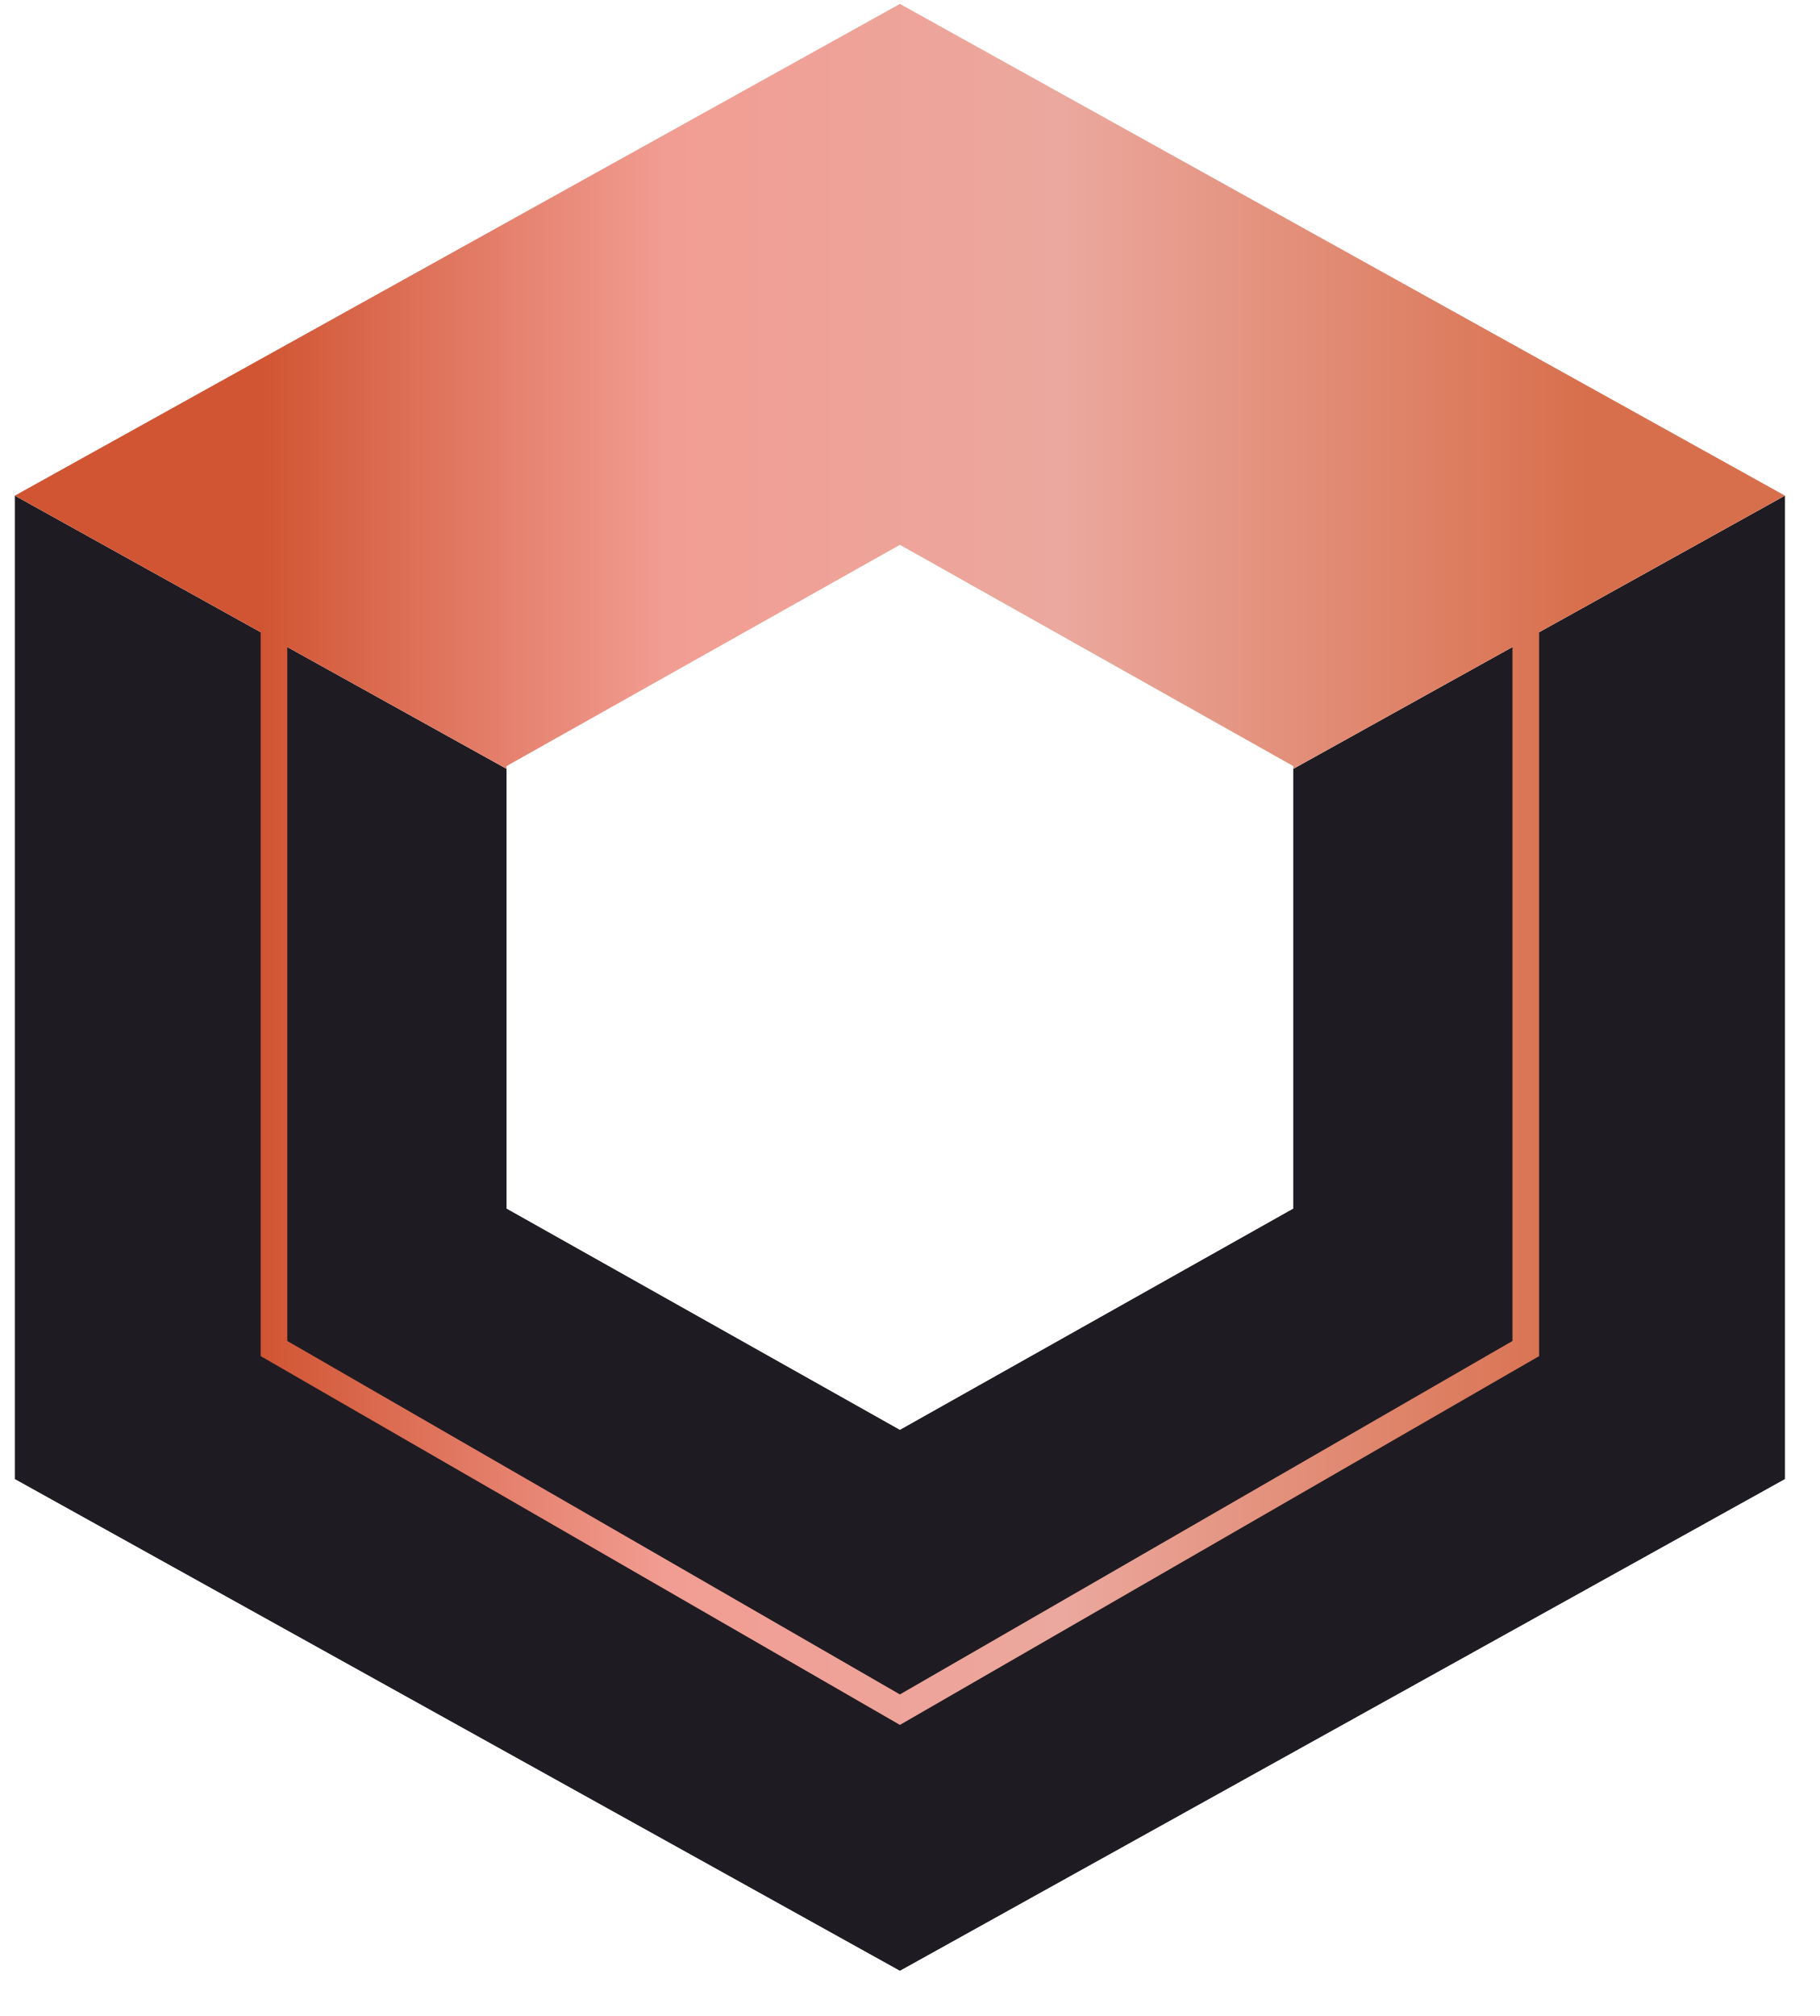
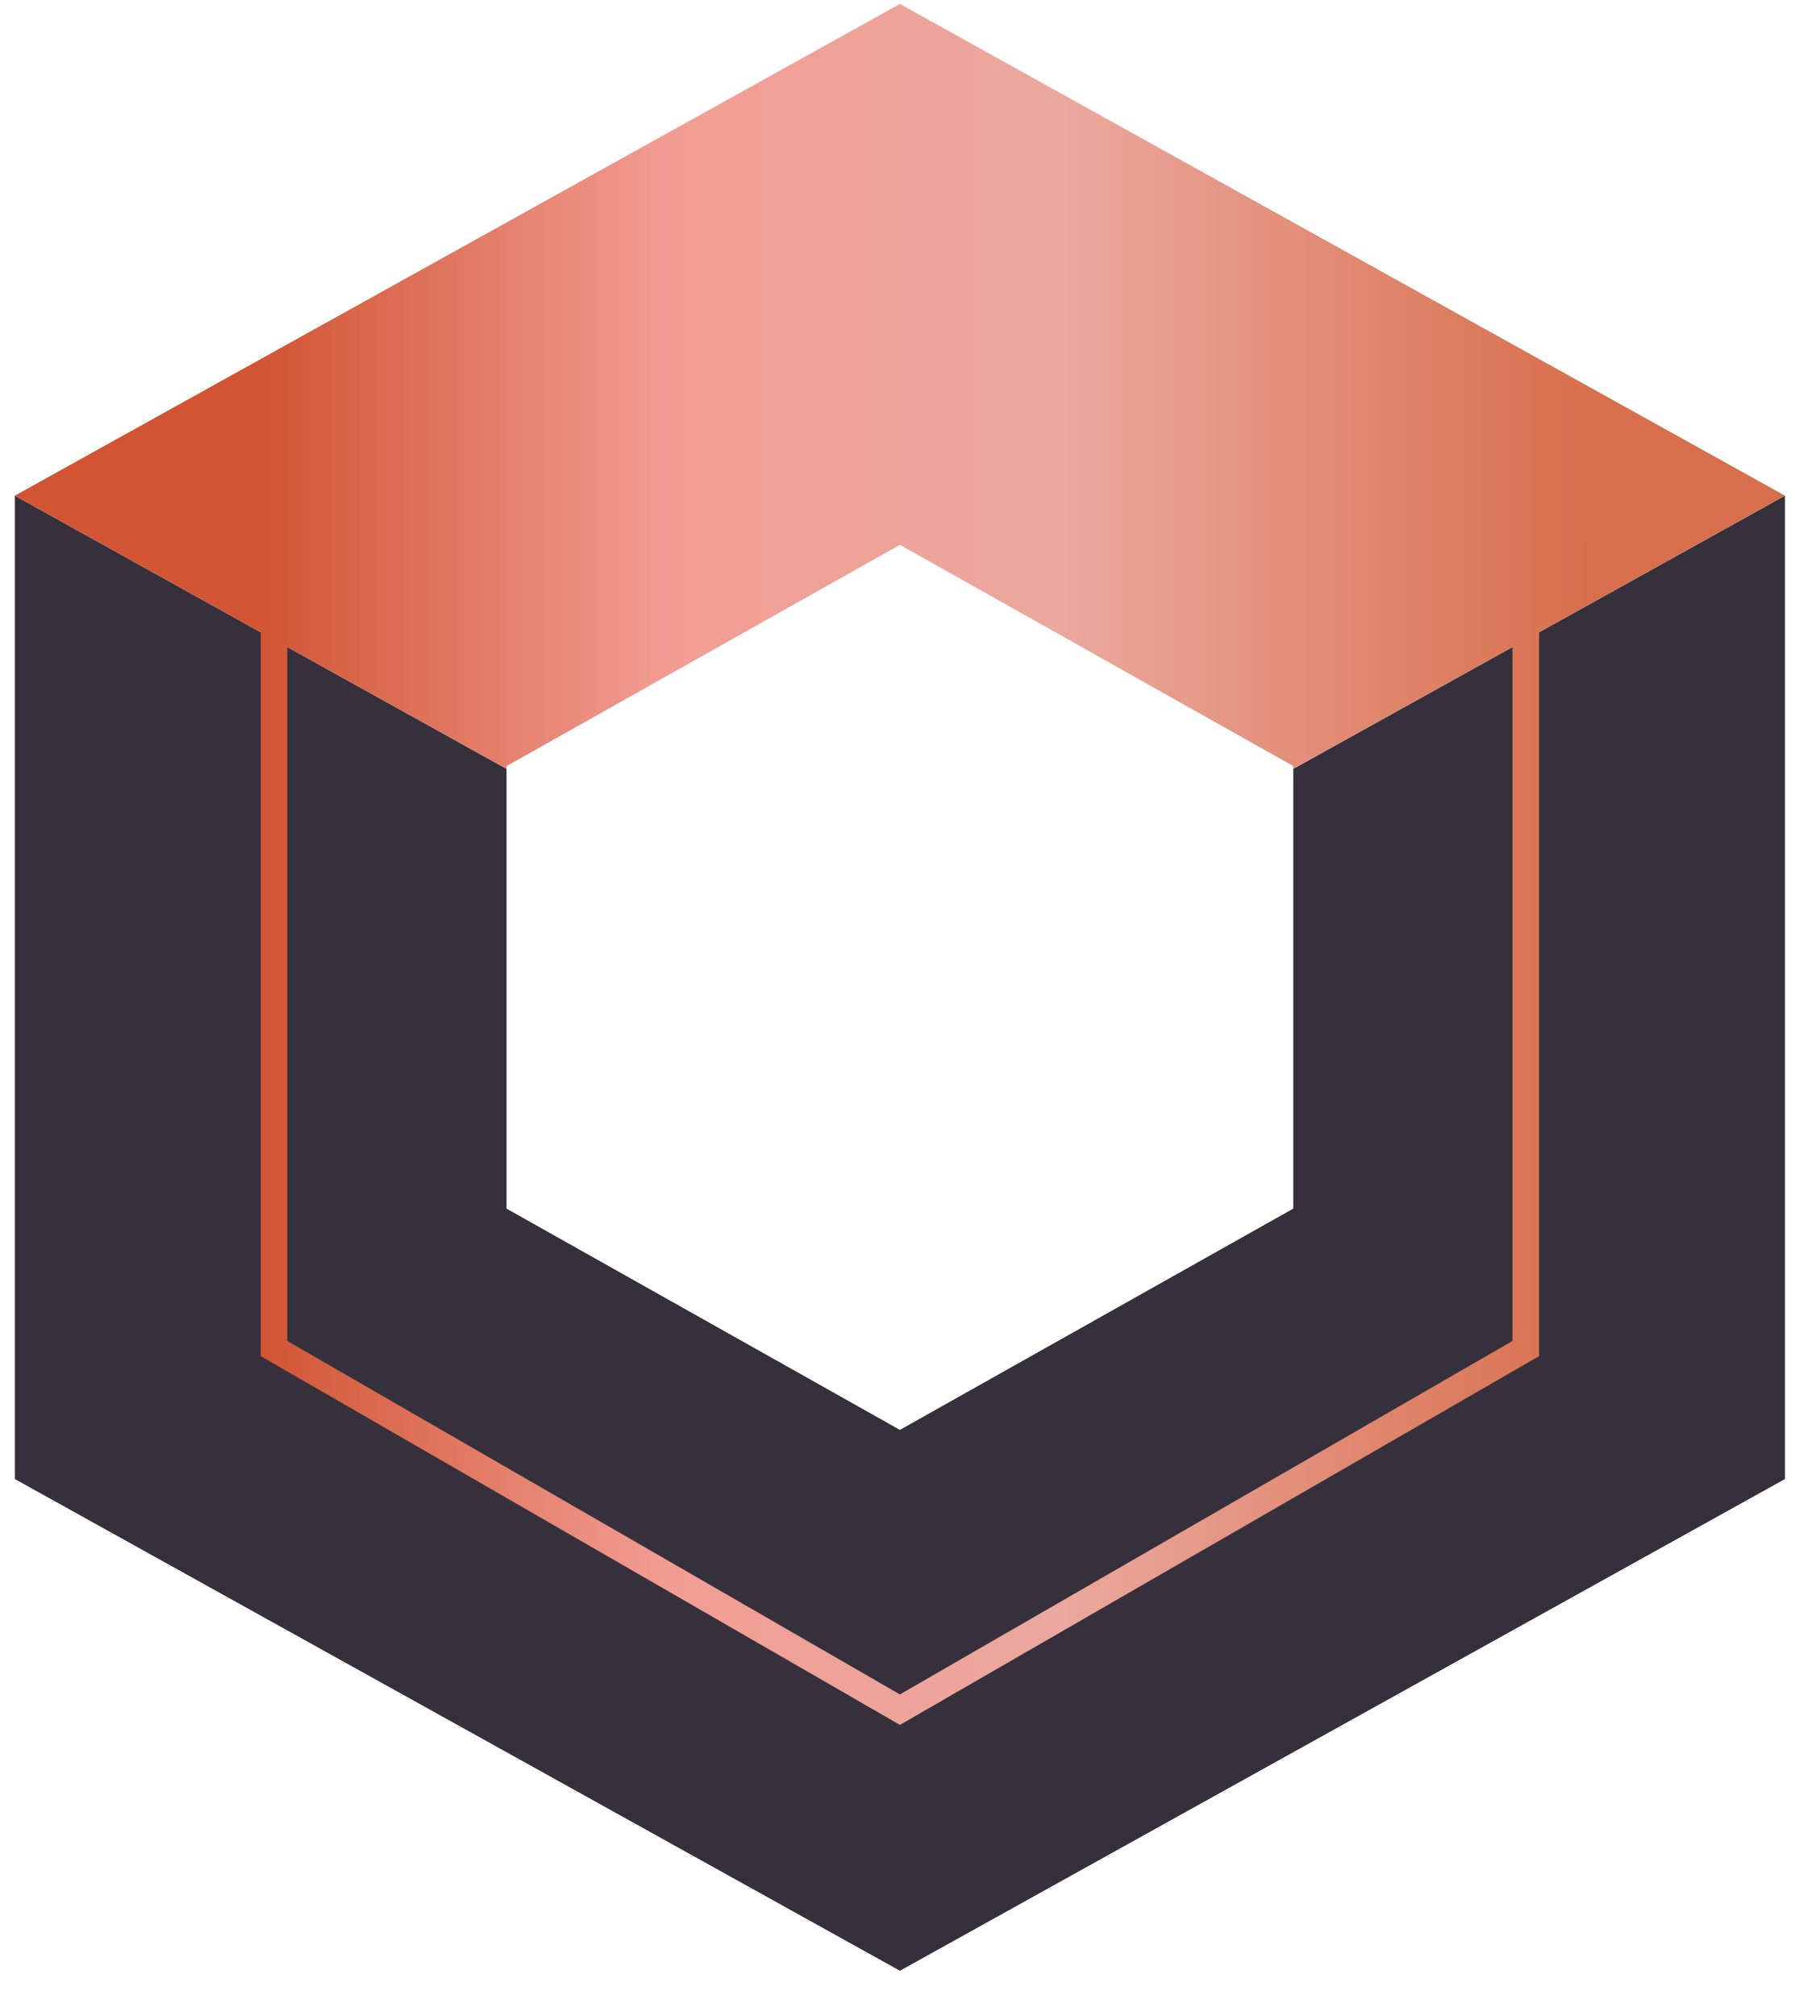
- <svg xmlns="http://www.w3.org/2000/svg" data-logo="logo" viewBox="0 0 37 41">
-   <g id="logogram" transform="translate(0, 0) rotate(0) ">
-     <path d="M0.302 30.08L0.302 10.08L10.302 15.636V24.58L18.302 29.08L26.302 24.58V15.636L36.302 10.08V30.08L18.302 40.08L0.302 30.08Z" fill="#1E1C22" />
-     <path fill-rule="evenodd" clip-rule="evenodd" d="M5.302 12.858L0.302 10.08L18.302 0.08L36.302 10.08L31.302 12.858V27.58L18.302 35.08L5.302 27.58L5.302 12.858ZM30.76 13.159L26.302 15.636V15.58L18.302 11.08L10.302 15.58V15.636L5.843 13.159V27.272L18.302 34.46L30.76 27.272V13.159Z" fill="url(#paint0_linear_5558_2243)" />
+ <svg xmlns="http://www.w3.org/2000/svg" viewBox="0 0 37 41" data-logo="logo">
+   <g transform="translate(0, 0) rotate(0)" id="logogram" style="opacity: 1;">
+     <path fill="#35303C" d="M0.302 30.08L0.302 10.08L10.302 15.636V24.58L18.302 29.08L26.302 24.58V15.636L36.302 10.08V30.08L18.302 40.08L0.302 30.08Z" />
+     <path fill="url(#paint0_linear_5558_2243)" d="M5.302 12.858L0.302 10.08L18.302 0.08L36.302 10.08L31.302 12.858V27.58L18.302 35.08L5.302 27.58L5.302 12.858ZM30.76 13.159L26.302 15.636V15.58L18.302 11.08L10.302 15.58V15.636L5.843 13.159V27.272L18.302 34.46L30.76 27.272V13.159Z" clip-rule="evenodd" fill-rule="evenodd" />
  </g>
-   <g id="logotype" transform="translate(37, 20.5)" />
+   <g transform="translate(37, 20.5)" id="logotype" style="opacity: 1;" />
  <defs>
-     <linearGradient id="paint0_linear_5558_2243" x1="5.302" y1="7.858" x2="32.302" y2="7.858" gradientUnits="userSpaceOnUse">
+     <linearGradient gradientUnits="userSpaceOnUse" y2="7.858" x2="32.302" y1="7.858" x1="5.302" id="paint0_linear_5558_2243">
      <stop stop-color="#D15533" />
-       <stop offset="0.307" stop-color="#F29D93" />
-       <stop offset="0.604" stop-color="#EBA89E" />
-       <stop offset="1" stop-color="#D86F4C" />
+       <stop stop-color="#F29D93" offset="0.307" />
+       <stop stop-color="#EBA89E" offset="0.604" />
+       <stop stop-color="#D86F4C" offset="1" />
    </linearGradient>
  </defs>
</svg>
